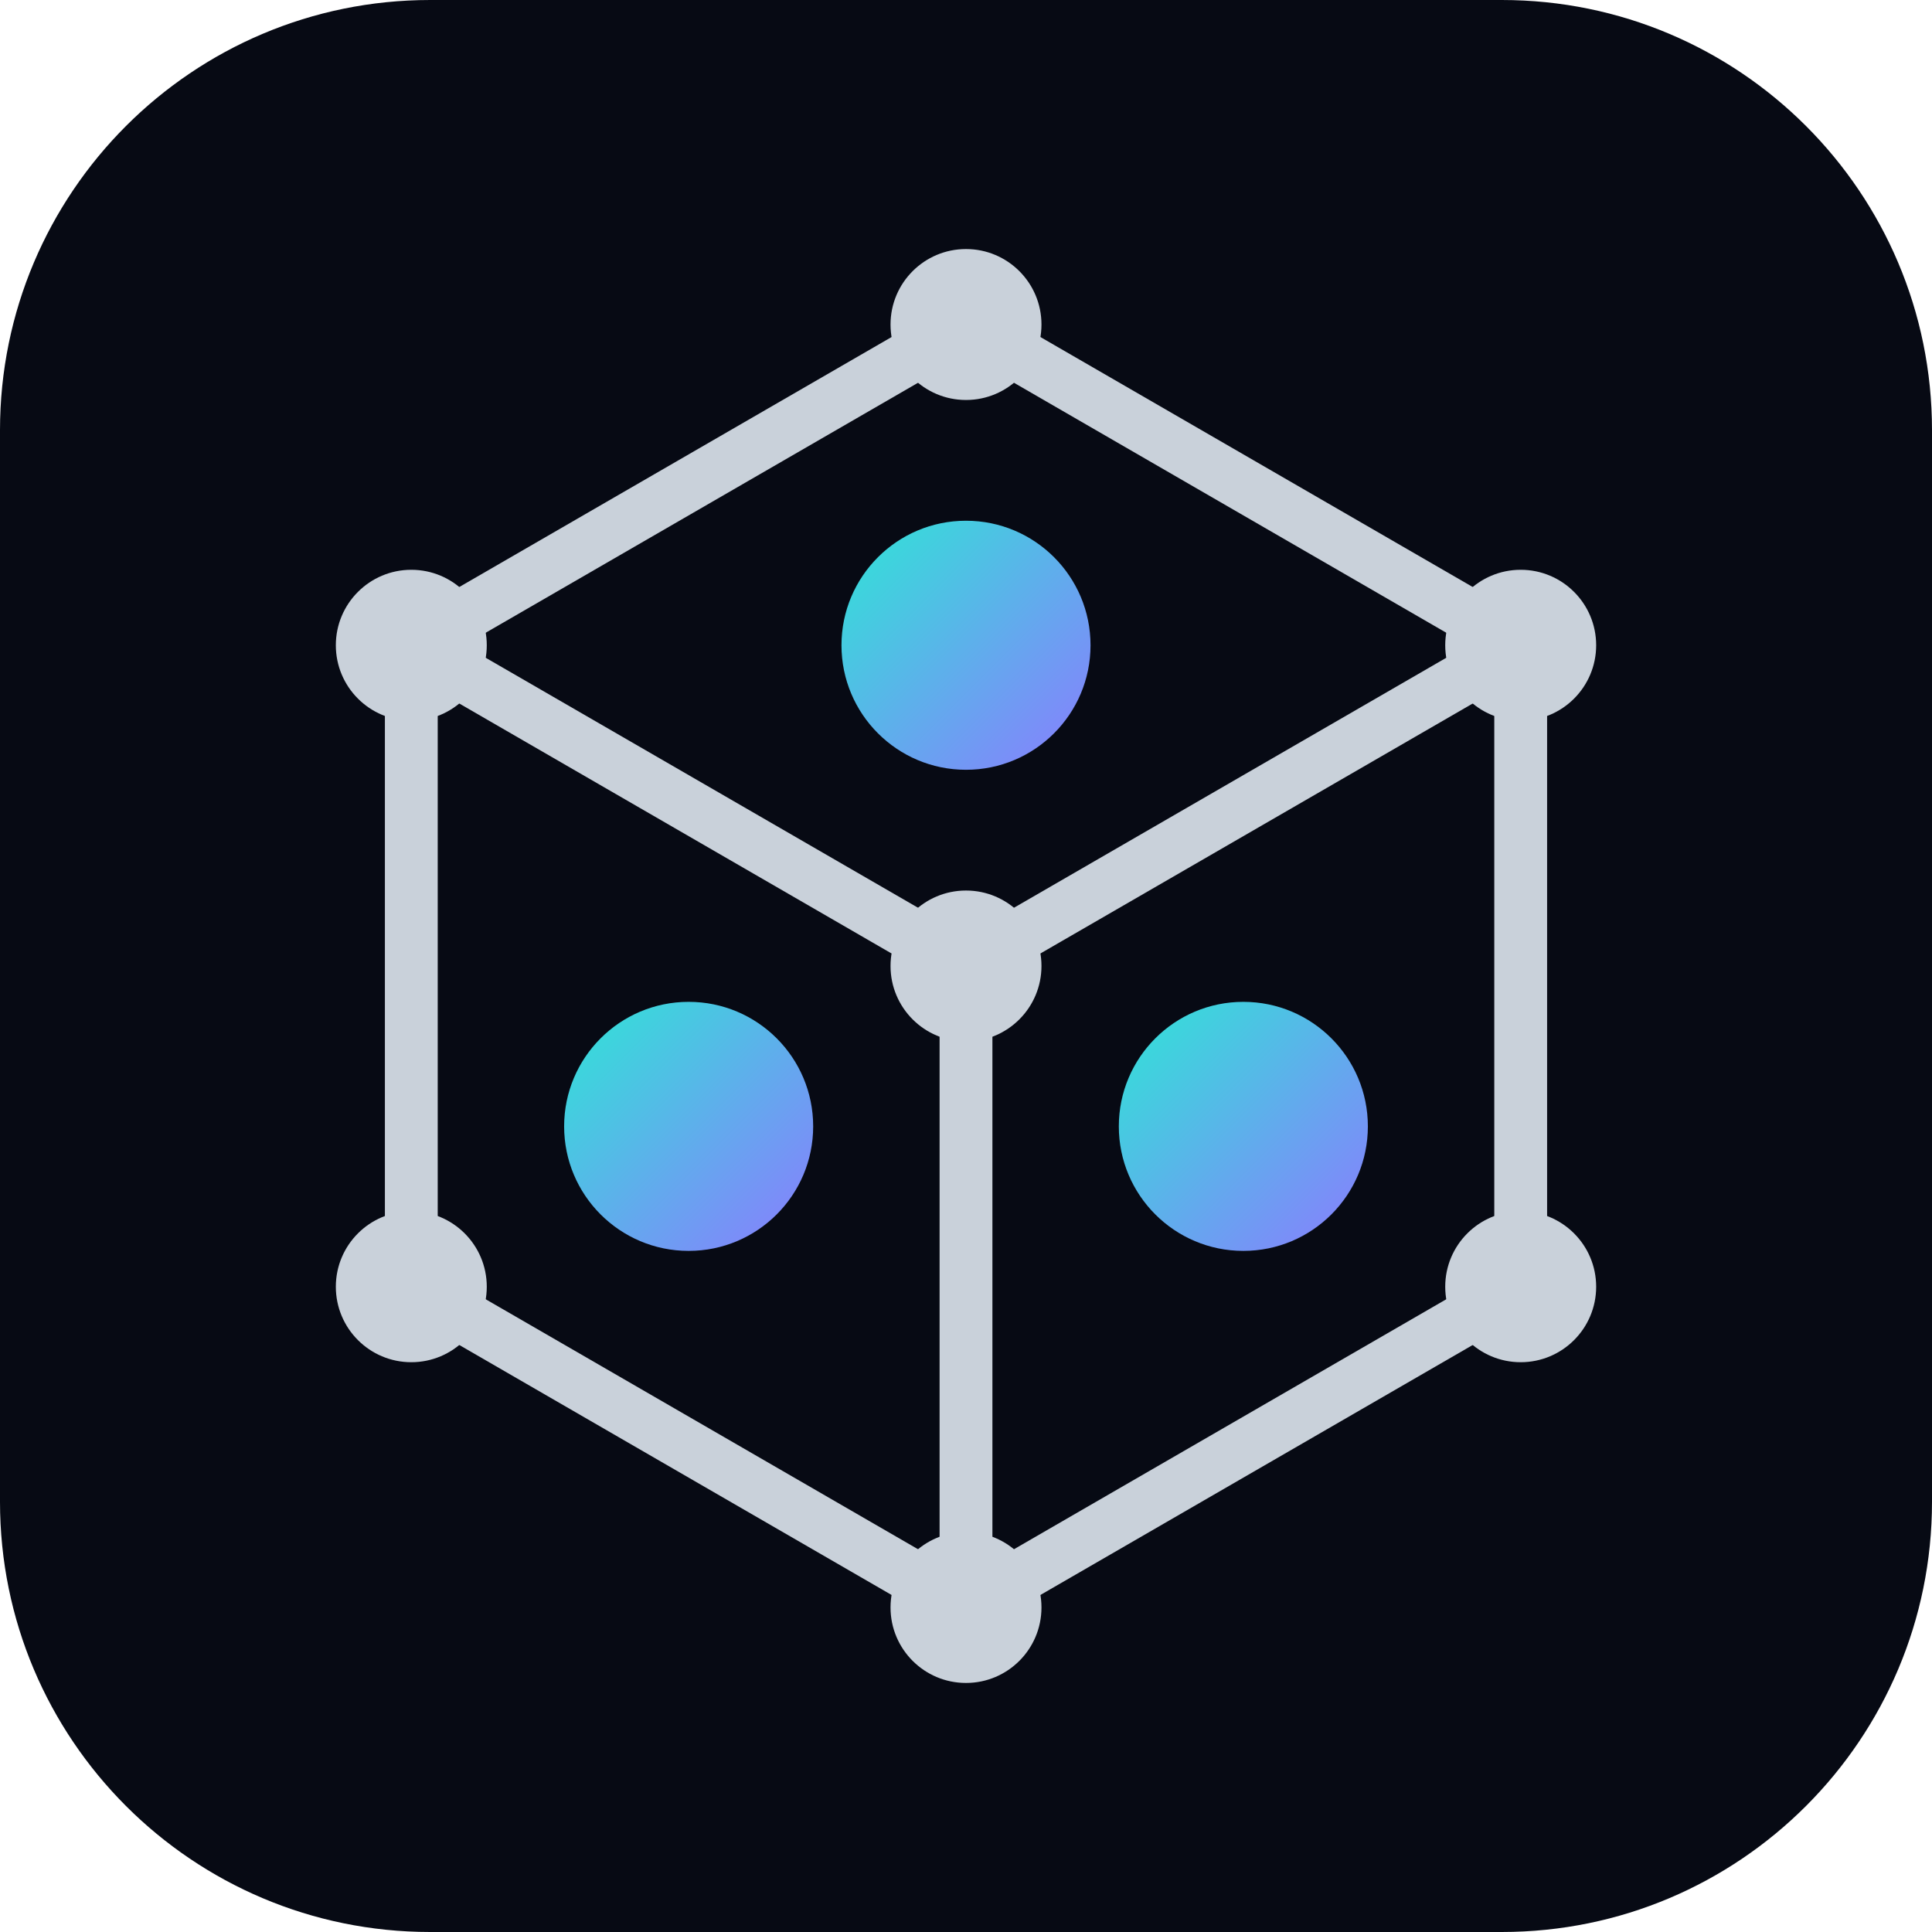
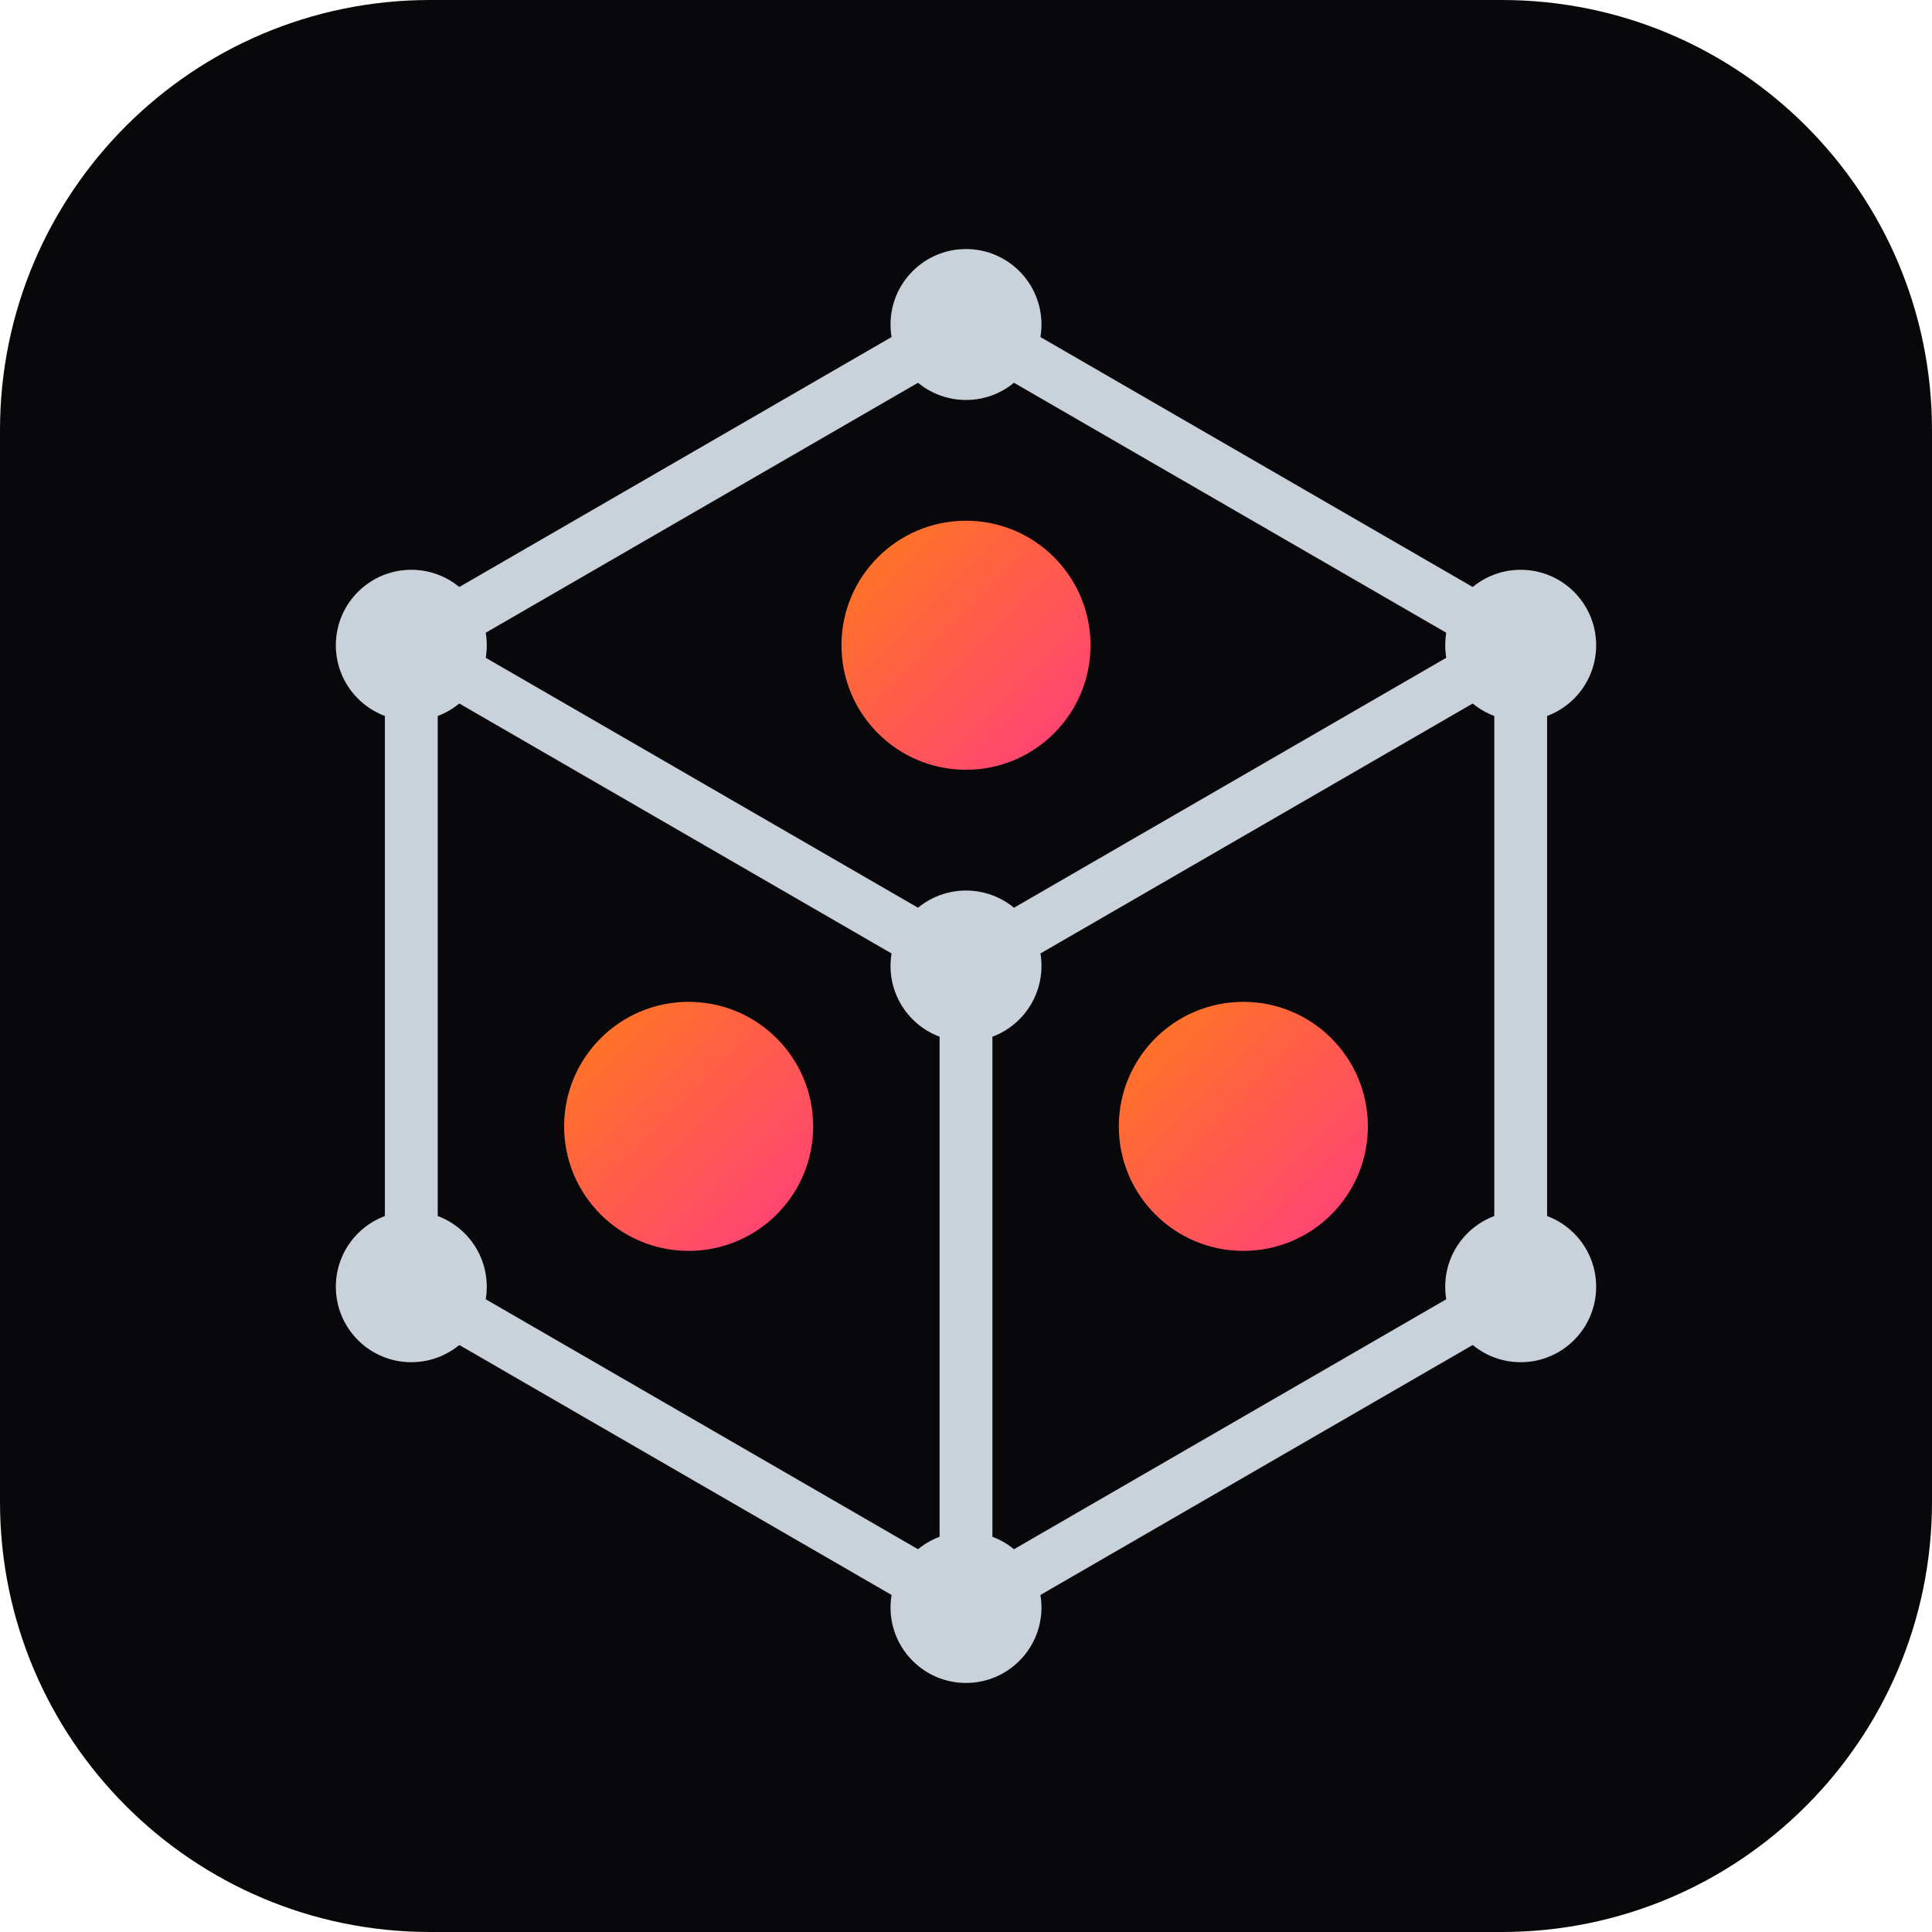
<svg xmlns="http://www.w3.org/2000/svg" viewBox="0 0 1024 1024" width="1024" height="1024">
  <style>
    .accent { fill: url(#ti); }
    .lattice { stroke: #C9D1DA; }
    .node { fill: #C9D1DA; }
  </style>
  <defs>
    <linearGradient id="ti" x1="0" y1="0" x2="1" y2="1">
-       <stop offset="0" stop-color="#2EE6D6" />
-       <stop offset="1" stop-color="#8B7BFF" />
+       <stop offset="0" stop-color="#FF7A1A" />
+       <stop offset="1" stop-color="#FF3D7F" />
    </linearGradient>
  </defs>
-   <rect x="0" y="0" width="1024" height="1024" rx="228" fill="#070A14" />
+   <rect x="0" y="0" width="1024" height="1024" rx="228" fill="#08070A" />
  <polygon class="lattice" points="512,172 806,342 806,682 512,852 218,682 218,342" fill="none" stroke-width="28" stroke-linejoin="round" stroke-linecap="round" />
  <path class="lattice" d="M512,512 L218,342 M512,512 L806,342 M512,512 L512,852" fill="none" stroke-width="28" stroke-linecap="round" />
  <g class="node">
    <circle cx="512" cy="172" r="40" />
    <circle cx="806" cy="342" r="40" />
    <circle cx="806" cy="682" r="40" />
    <circle cx="512" cy="852" r="40" />
    <circle cx="218" cy="682" r="40" />
    <circle cx="218" cy="342" r="40" />
    <circle cx="512" cy="512" r="40" />
  </g>
  <g class="accent">
    <circle cx="512" cy="342" r="66" />
    <circle cx="365" cy="597" r="66" />
    <circle cx="659" cy="597" r="66" />
  </g>
</svg>
